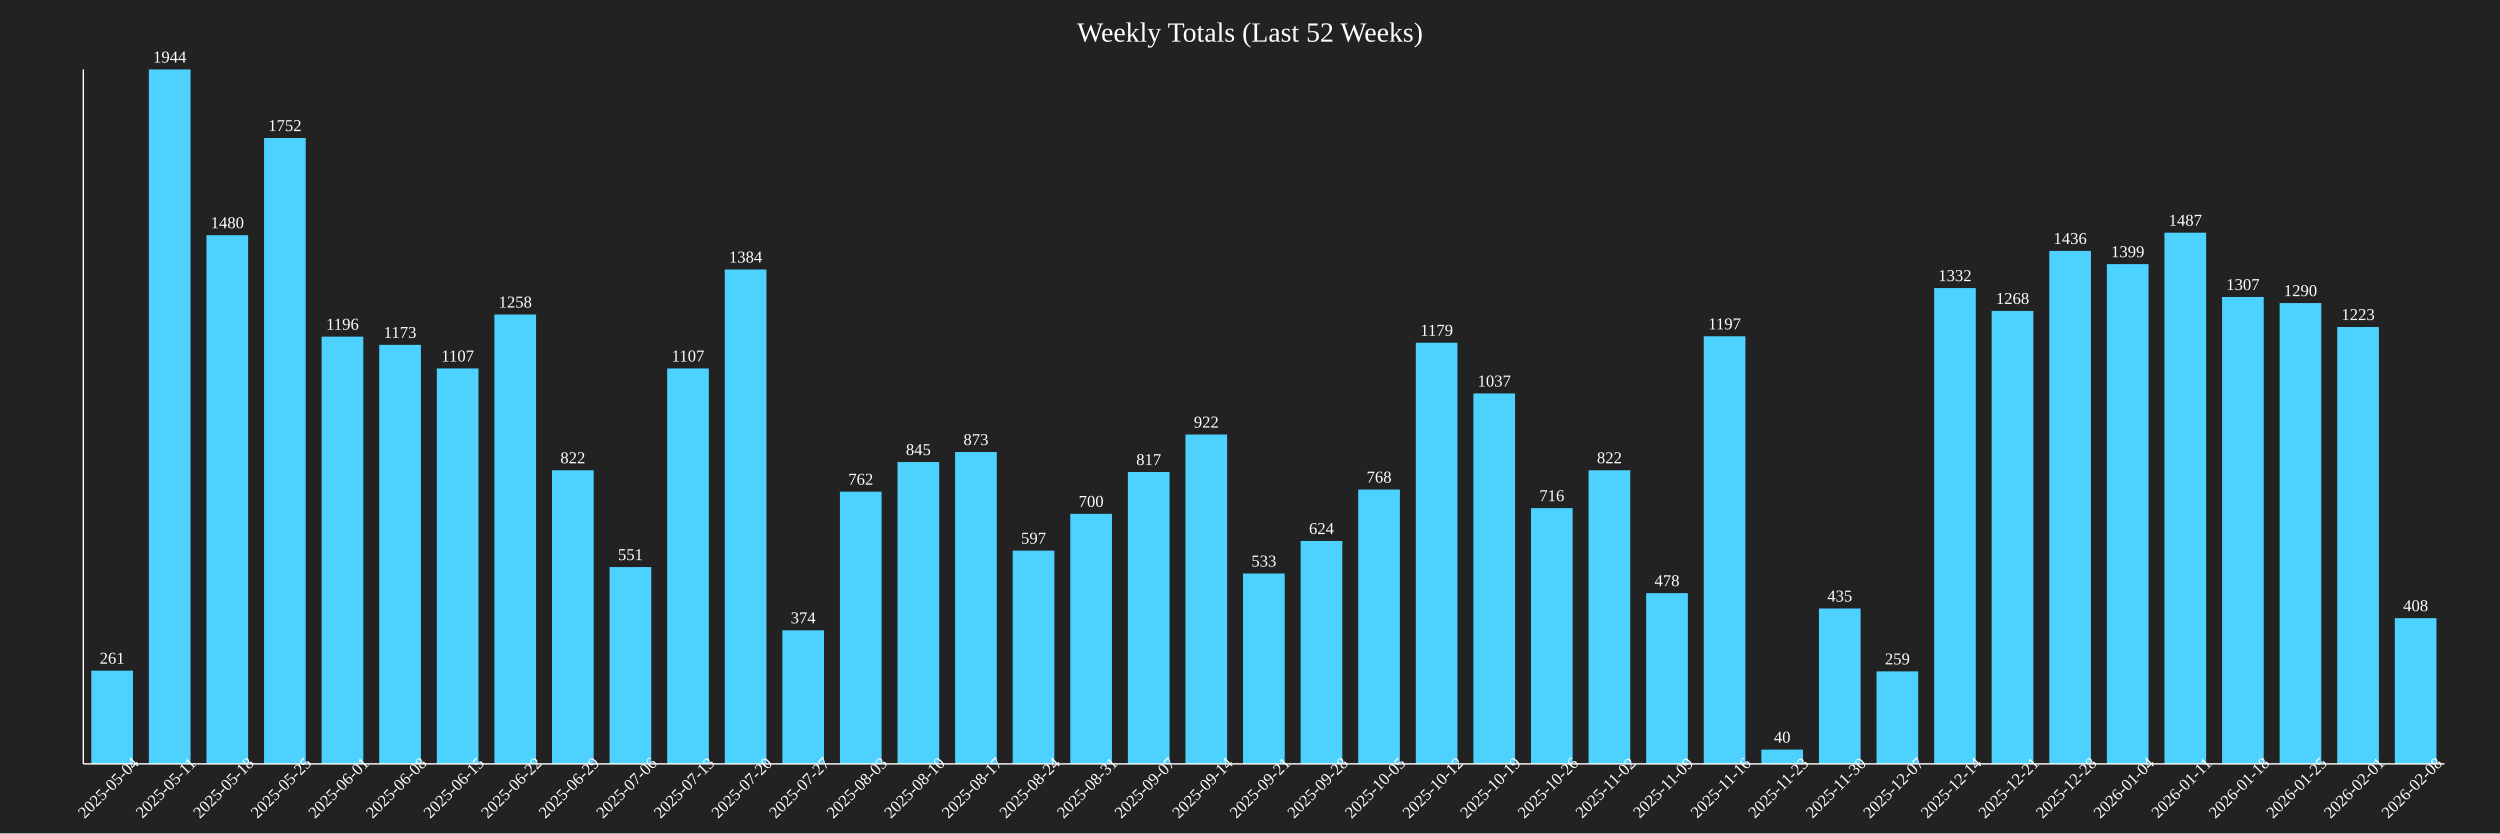
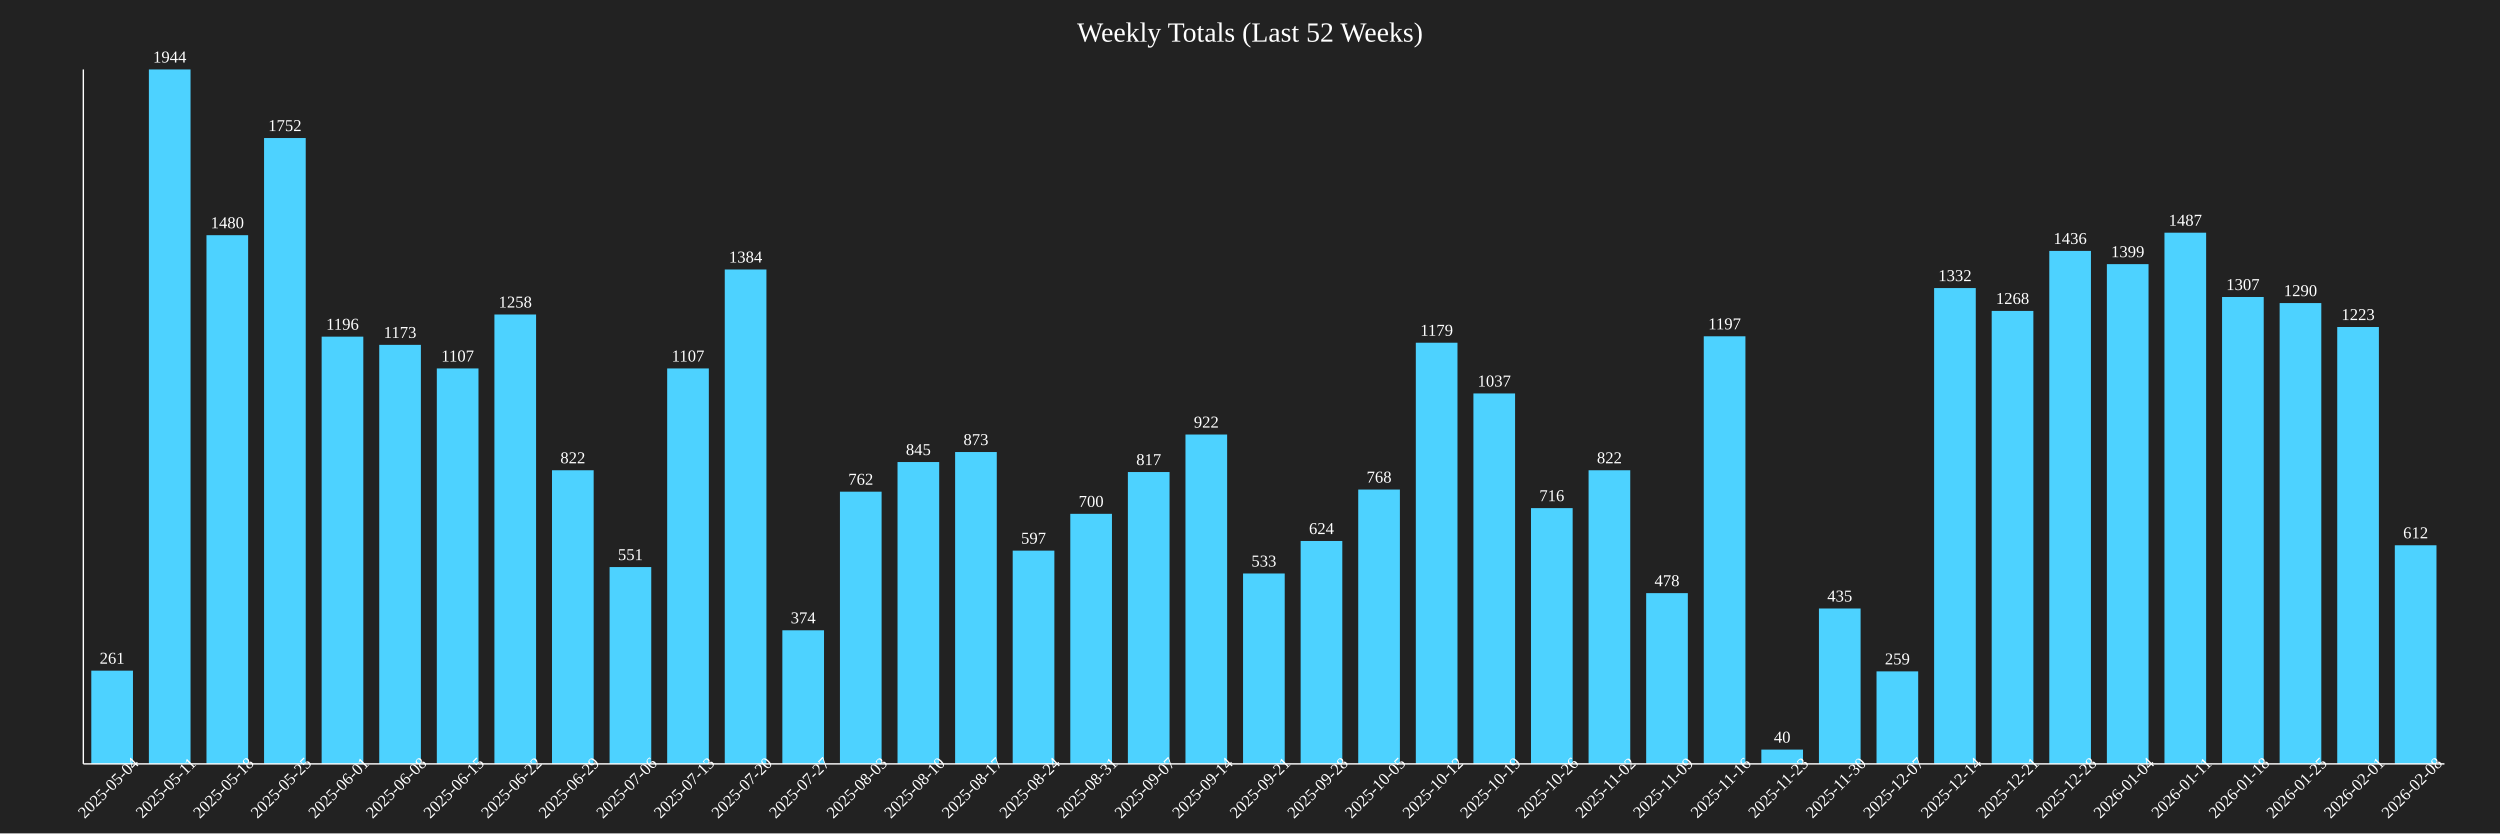
<svg xmlns="http://www.w3.org/2000/svg" baseProfile="full" height="600" version="1.1" width="1800">
  <defs />
  <rect fill="#222222" height="100%" width="100%" x="0" y="0" />
  <text fill="white" font-size="20" text-anchor="middle" x="900.0" y="30">Weekly Totals (Last 52 Weeks)</text>
  <rect fill="#4DD2FF" height="67.13" width="30" x="65.732" y="482.87" />
  <text fill="white" font-size="12" text-anchor="middle" x="80.732" y="477.87">261</text>
  <text fill="white" font-size="12" text-anchor="middle" transform="rotate(-45,80.73171,570)" x="80.732" y="570">2025-05-04</text>
  <rect fill="#4DD2FF" height="500.0" width="30" x="107.195" y="50.0" />
  <text fill="white" font-size="12" text-anchor="middle" x="122.195" y="45.0">1944</text>
  <text fill="white" font-size="12" text-anchor="middle" transform="rotate(-45,122.1951,570)" x="122.195" y="570">2025-05-11</text>
  <rect fill="#4DD2FF" height="380.658" width="30" x="148.659" y="169.342" />
  <text fill="white" font-size="12" text-anchor="middle" x="163.659" y="164.342">1480</text>
  <text fill="white" font-size="12" text-anchor="middle" transform="rotate(-45,163.6585,570)" x="163.659" y="570">2025-05-18</text>
  <rect fill="#4DD2FF" height="450.617" width="30" x="190.122" y="99.383" />
  <text fill="white" font-size="12" text-anchor="middle" x="205.122" y="94.383">1752</text>
  <text fill="white" font-size="12" text-anchor="middle" transform="rotate(-45,205.122,570)" x="205.122" y="570">2025-05-25</text>
  <rect fill="#4DD2FF" height="307.613" width="30" x="231.585" y="242.387" />
  <text fill="white" font-size="12" text-anchor="middle" x="246.585" y="237.387">1196</text>
  <text fill="white" font-size="12" text-anchor="middle" transform="rotate(-45,246.5854,570)" x="246.585" y="570">2025-06-01</text>
  <rect fill="#4DD2FF" height="301.698" width="30" x="273.049" y="248.302" />
  <text fill="white" font-size="12" text-anchor="middle" x="288.049" y="243.302">1173</text>
  <text fill="white" font-size="12" text-anchor="middle" transform="rotate(-45,288.0488,570)" x="288.049" y="570">2025-06-08</text>
  <rect fill="#4DD2FF" height="284.722" width="30" x="314.512" y="265.278" />
  <text fill="white" font-size="12" text-anchor="middle" x="329.512" y="260.278">1107</text>
  <text fill="white" font-size="12" text-anchor="middle" transform="rotate(-45,329.5122,570)" x="329.512" y="570">2025-06-15</text>
  <rect fill="#4DD2FF" height="323.56" width="30" x="355.976" y="226.44" />
  <text fill="white" font-size="12" text-anchor="middle" x="370.976" y="221.44">1258</text>
  <text fill="white" font-size="12" text-anchor="middle" transform="rotate(-45,370.9756,570)" x="370.976" y="570">2025-06-22</text>
  <rect fill="#4DD2FF" height="211.42" width="30" x="397.439" y="338.58" />
  <text fill="white" font-size="12" text-anchor="middle" x="412.439" y="333.58">822</text>
  <text fill="white" font-size="12" text-anchor="middle" transform="rotate(-45,412.439,570)" x="412.439" y="570">2025-06-29</text>
  <rect fill="#4DD2FF" height="141.718" width="30" x="438.902" y="408.282" />
  <text fill="white" font-size="12" text-anchor="middle" x="453.902" y="403.282">551</text>
  <text fill="white" font-size="12" text-anchor="middle" transform="rotate(-45,453.9024,570)" x="453.902" y="570">2025-07-06</text>
  <rect fill="#4DD2FF" height="284.722" width="30" x="480.366" y="265.278" />
  <text fill="white" font-size="12" text-anchor="middle" x="495.366" y="260.278">1107</text>
  <text fill="white" font-size="12" text-anchor="middle" transform="rotate(-45,495.3659,570)" x="495.366" y="570">2025-07-13</text>
  <rect fill="#4DD2FF" height="355.967" width="30" x="521.829" y="194.033" />
  <text fill="white" font-size="12" text-anchor="middle" x="536.829" y="189.033">1384</text>
  <text fill="white" font-size="12" text-anchor="middle" transform="rotate(-45,536.8293,570)" x="536.829" y="570">2025-07-20</text>
  <rect fill="#4DD2FF" height="96.193" width="30" x="563.293" y="453.807" />
  <text fill="white" font-size="12" text-anchor="middle" x="578.293" y="448.807">374</text>
  <text fill="white" font-size="12" text-anchor="middle" transform="rotate(-45,578.2927,570)" x="578.293" y="570">2025-07-27</text>
  <rect fill="#4DD2FF" height="195.988" width="30" x="604.756" y="354.012" />
  <text fill="white" font-size="12" text-anchor="middle" x="619.756" y="349.012">762</text>
  <text fill="white" font-size="12" text-anchor="middle" transform="rotate(-45,619.7561,570)" x="619.756" y="570">2025-08-03</text>
  <rect fill="#4DD2FF" height="217.335" width="30" x="646.22" y="332.665" />
  <text fill="white" font-size="12" text-anchor="middle" x="661.22" y="327.665">845</text>
  <text fill="white" font-size="12" text-anchor="middle" transform="rotate(-45,661.2195,570)" x="661.22" y="570">2025-08-10</text>
  <rect fill="#4DD2FF" height="224.537" width="30" x="687.683" y="325.463" />
  <text fill="white" font-size="12" text-anchor="middle" x="702.683" y="320.463">873</text>
  <text fill="white" font-size="12" text-anchor="middle" transform="rotate(-45,702.6829,570)" x="702.683" y="570">2025-08-17</text>
  <rect fill="#4DD2FF" height="153.549" width="30" x="729.146" y="396.451" />
  <text fill="white" font-size="12" text-anchor="middle" x="744.146" y="391.451">597</text>
  <text fill="white" font-size="12" text-anchor="middle" transform="rotate(-45,744.1463,570)" x="744.146" y="570">2025-08-24</text>
  <rect fill="#4DD2FF" height="180.041" width="30" x="770.61" y="369.959" />
  <text fill="white" font-size="12" text-anchor="middle" x="785.61" y="364.959">700</text>
  <text fill="white" font-size="12" text-anchor="middle" transform="rotate(-45,785.6098,570)" x="785.61" y="570">2025-08-31</text>
  <rect fill="#4DD2FF" height="210.134" width="30" x="812.073" y="339.866" />
  <text fill="white" font-size="12" text-anchor="middle" x="827.073" y="334.866">817</text>
  <text fill="white" font-size="12" text-anchor="middle" transform="rotate(-45,827.0732,570)" x="827.073" y="570">2025-09-07</text>
  <rect fill="#4DD2FF" height="237.14" width="30" x="853.537" y="312.86" />
  <text fill="white" font-size="12" text-anchor="middle" x="868.537" y="307.86">922</text>
  <text fill="white" font-size="12" text-anchor="middle" transform="rotate(-45,868.5366,570)" x="868.537" y="570">2025-09-14</text>
  <rect fill="#4DD2FF" height="137.088" width="30" x="895.0" y="412.912" />
  <text fill="white" font-size="12" text-anchor="middle" x="910.0" y="407.912">533</text>
  <text fill="white" font-size="12" text-anchor="middle" transform="rotate(-45,910.0,570)" x="910.0" y="570">2025-09-21</text>
  <rect fill="#4DD2FF" height="160.494" width="30" x="936.463" y="389.506" />
  <text fill="white" font-size="12" text-anchor="middle" x="951.463" y="384.506">624</text>
  <text fill="white" font-size="12" text-anchor="middle" transform="rotate(-45,951.4634,570)" x="951.463" y="570">2025-09-28</text>
  <rect fill="#4DD2FF" height="197.531" width="30" x="977.927" y="352.469" />
  <text fill="white" font-size="12" text-anchor="middle" x="992.927" y="347.469">768</text>
  <text fill="white" font-size="12" text-anchor="middle" transform="rotate(-45,992.9268,570)" x="992.927" y="570">2025-10-05</text>
  <rect fill="#4DD2FF" height="303.241" width="30" x="1019.39" y="246.759" />
  <text fill="white" font-size="12" text-anchor="middle" x="1034.39" y="241.759">1179</text>
  <text fill="white" font-size="12" text-anchor="middle" transform="rotate(-45,1034.39,570)" x="1034.39" y="570">2025-10-12</text>
  <rect fill="#4DD2FF" height="266.718" width="30" x="1060.854" y="283.282" />
  <text fill="white" font-size="12" text-anchor="middle" x="1075.854" y="278.282">1037</text>
  <text fill="white" font-size="12" text-anchor="middle" transform="rotate(-45,1075.854,570)" x="1075.854" y="570">2025-10-19</text>
  <rect fill="#4DD2FF" height="184.156" width="30" x="1102.317" y="365.844" />
  <text fill="white" font-size="12" text-anchor="middle" x="1117.317" y="360.844">716</text>
  <text fill="white" font-size="12" text-anchor="middle" transform="rotate(-45,1117.317,570)" x="1117.317" y="570">2025-10-26</text>
  <rect fill="#4DD2FF" height="211.42" width="30" x="1143.78" y="338.58" />
  <text fill="white" font-size="12" text-anchor="middle" x="1158.78" y="333.58">822</text>
  <text fill="white" font-size="12" text-anchor="middle" transform="rotate(-45,1158.78,570)" x="1158.78" y="570">2025-11-02</text>
  <rect fill="#4DD2FF" height="122.942" width="30" x="1185.244" y="427.058" />
  <text fill="white" font-size="12" text-anchor="middle" x="1200.244" y="422.058">478</text>
  <text fill="white" font-size="12" text-anchor="middle" transform="rotate(-45,1200.244,570)" x="1200.244" y="570">2025-11-09</text>
  <rect fill="#4DD2FF" height="307.87" width="30" x="1226.707" y="242.13" />
  <text fill="white" font-size="12" text-anchor="middle" x="1241.707" y="237.13">1197</text>
  <text fill="white" font-size="12" text-anchor="middle" transform="rotate(-45,1241.707,570)" x="1241.707" y="570">2025-11-16</text>
  <rect fill="#4DD2FF" height="10.288" width="30" x="1268.171" y="539.712" />
  <text fill="white" font-size="12" text-anchor="middle" x="1283.171" y="534.712">40</text>
  <text fill="white" font-size="12" text-anchor="middle" transform="rotate(-45,1283.171,570)" x="1283.171" y="570">2025-11-23</text>
  <rect fill="#4DD2FF" height="111.883" width="30" x="1309.634" y="438.117" />
  <text fill="white" font-size="12" text-anchor="middle" x="1324.634" y="433.117">435</text>
  <text fill="white" font-size="12" text-anchor="middle" transform="rotate(-45,1324.634,570)" x="1324.634" y="570">2025-11-30</text>
  <rect fill="#4DD2FF" height="66.615" width="30" x="1351.098" y="483.385" />
  <text fill="white" font-size="12" text-anchor="middle" x="1366.098" y="478.385">259</text>
  <text fill="white" font-size="12" text-anchor="middle" transform="rotate(-45,1366.098,570)" x="1366.098" y="570">2025-12-07</text>
  <rect fill="#4DD2FF" height="342.593" width="30" x="1392.561" y="207.407" />
  <text fill="white" font-size="12" text-anchor="middle" x="1407.561" y="202.407">1332</text>
  <text fill="white" font-size="12" text-anchor="middle" transform="rotate(-45,1407.561,570)" x="1407.561" y="570">2025-12-14</text>
  <rect fill="#4DD2FF" height="326.132" width="30" x="1434.024" y="223.868" />
  <text fill="white" font-size="12" text-anchor="middle" x="1449.024" y="218.868">1268</text>
  <text fill="white" font-size="12" text-anchor="middle" transform="rotate(-45,1449.024,570)" x="1449.024" y="570">2025-12-21</text>
  <rect fill="#4DD2FF" height="369.342" width="30" x="1475.488" y="180.658" />
  <text fill="white" font-size="12" text-anchor="middle" x="1490.488" y="175.658">1436</text>
  <text fill="white" font-size="12" text-anchor="middle" transform="rotate(-45,1490.488,570)" x="1490.488" y="570">2025-12-28</text>
  <rect fill="#4DD2FF" height="359.825" width="30" x="1516.951" y="190.175" />
  <text fill="white" font-size="12" text-anchor="middle" x="1531.951" y="185.175">1399</text>
  <text fill="white" font-size="12" text-anchor="middle" transform="rotate(-45,1531.951,570)" x="1531.951" y="570">2026-01-04</text>
  <rect fill="#4DD2FF" height="382.459" width="30" x="1558.415" y="167.541" />
  <text fill="white" font-size="12" text-anchor="middle" x="1573.415" y="162.541">1487</text>
  <text fill="white" font-size="12" text-anchor="middle" transform="rotate(-45,1573.415,570)" x="1573.415" y="570">2026-01-11</text>
  <rect fill="#4DD2FF" height="336.163" width="30" x="1599.878" y="213.837" />
  <text fill="white" font-size="12" text-anchor="middle" x="1614.878" y="208.837">1307</text>
  <text fill="white" font-size="12" text-anchor="middle" transform="rotate(-45,1614.878,570)" x="1614.878" y="570">2026-01-18</text>
  <rect fill="#4DD2FF" height="331.79" width="30" x="1641.341" y="218.21" />
  <text fill="white" font-size="12" text-anchor="middle" x="1656.341" y="213.21">1290</text>
  <text fill="white" font-size="12" text-anchor="middle" transform="rotate(-45,1656.341,570)" x="1656.341" y="570">2026-01-25</text>
  <rect fill="#4DD2FF" height="314.558" width="30" x="1682.805" y="235.442" />
  <text fill="white" font-size="12" text-anchor="middle" x="1697.805" y="230.442">1223</text>
  <text fill="white" font-size="12" text-anchor="middle" transform="rotate(-45,1697.805,570)" x="1697.805" y="570">2026-02-01</text>
-   <rect fill="#4DD2FF" height="104.938" width="30" x="1724.268" y="445.062" />
-   <text fill="white" font-size="12" text-anchor="middle" x="1739.268" y="440.062">408</text>
+   <rect fill="#4DD2FF" height="157.407" width="30" x="1724.268" y="392.593" />
+   <text fill="white" font-size="12" text-anchor="middle" x="1739.268" y="387.593">612</text>
  <text fill="white" font-size="12" text-anchor="middle" transform="rotate(-45,1739.268,570)" x="1739.268" y="570">2026-02-08</text>
  <line stroke="white" x1="60" x2="60" y1="50" y2="550" />
  <line stroke="white" x1="60" x2="1760" y1="550" y2="550" />
</svg>
